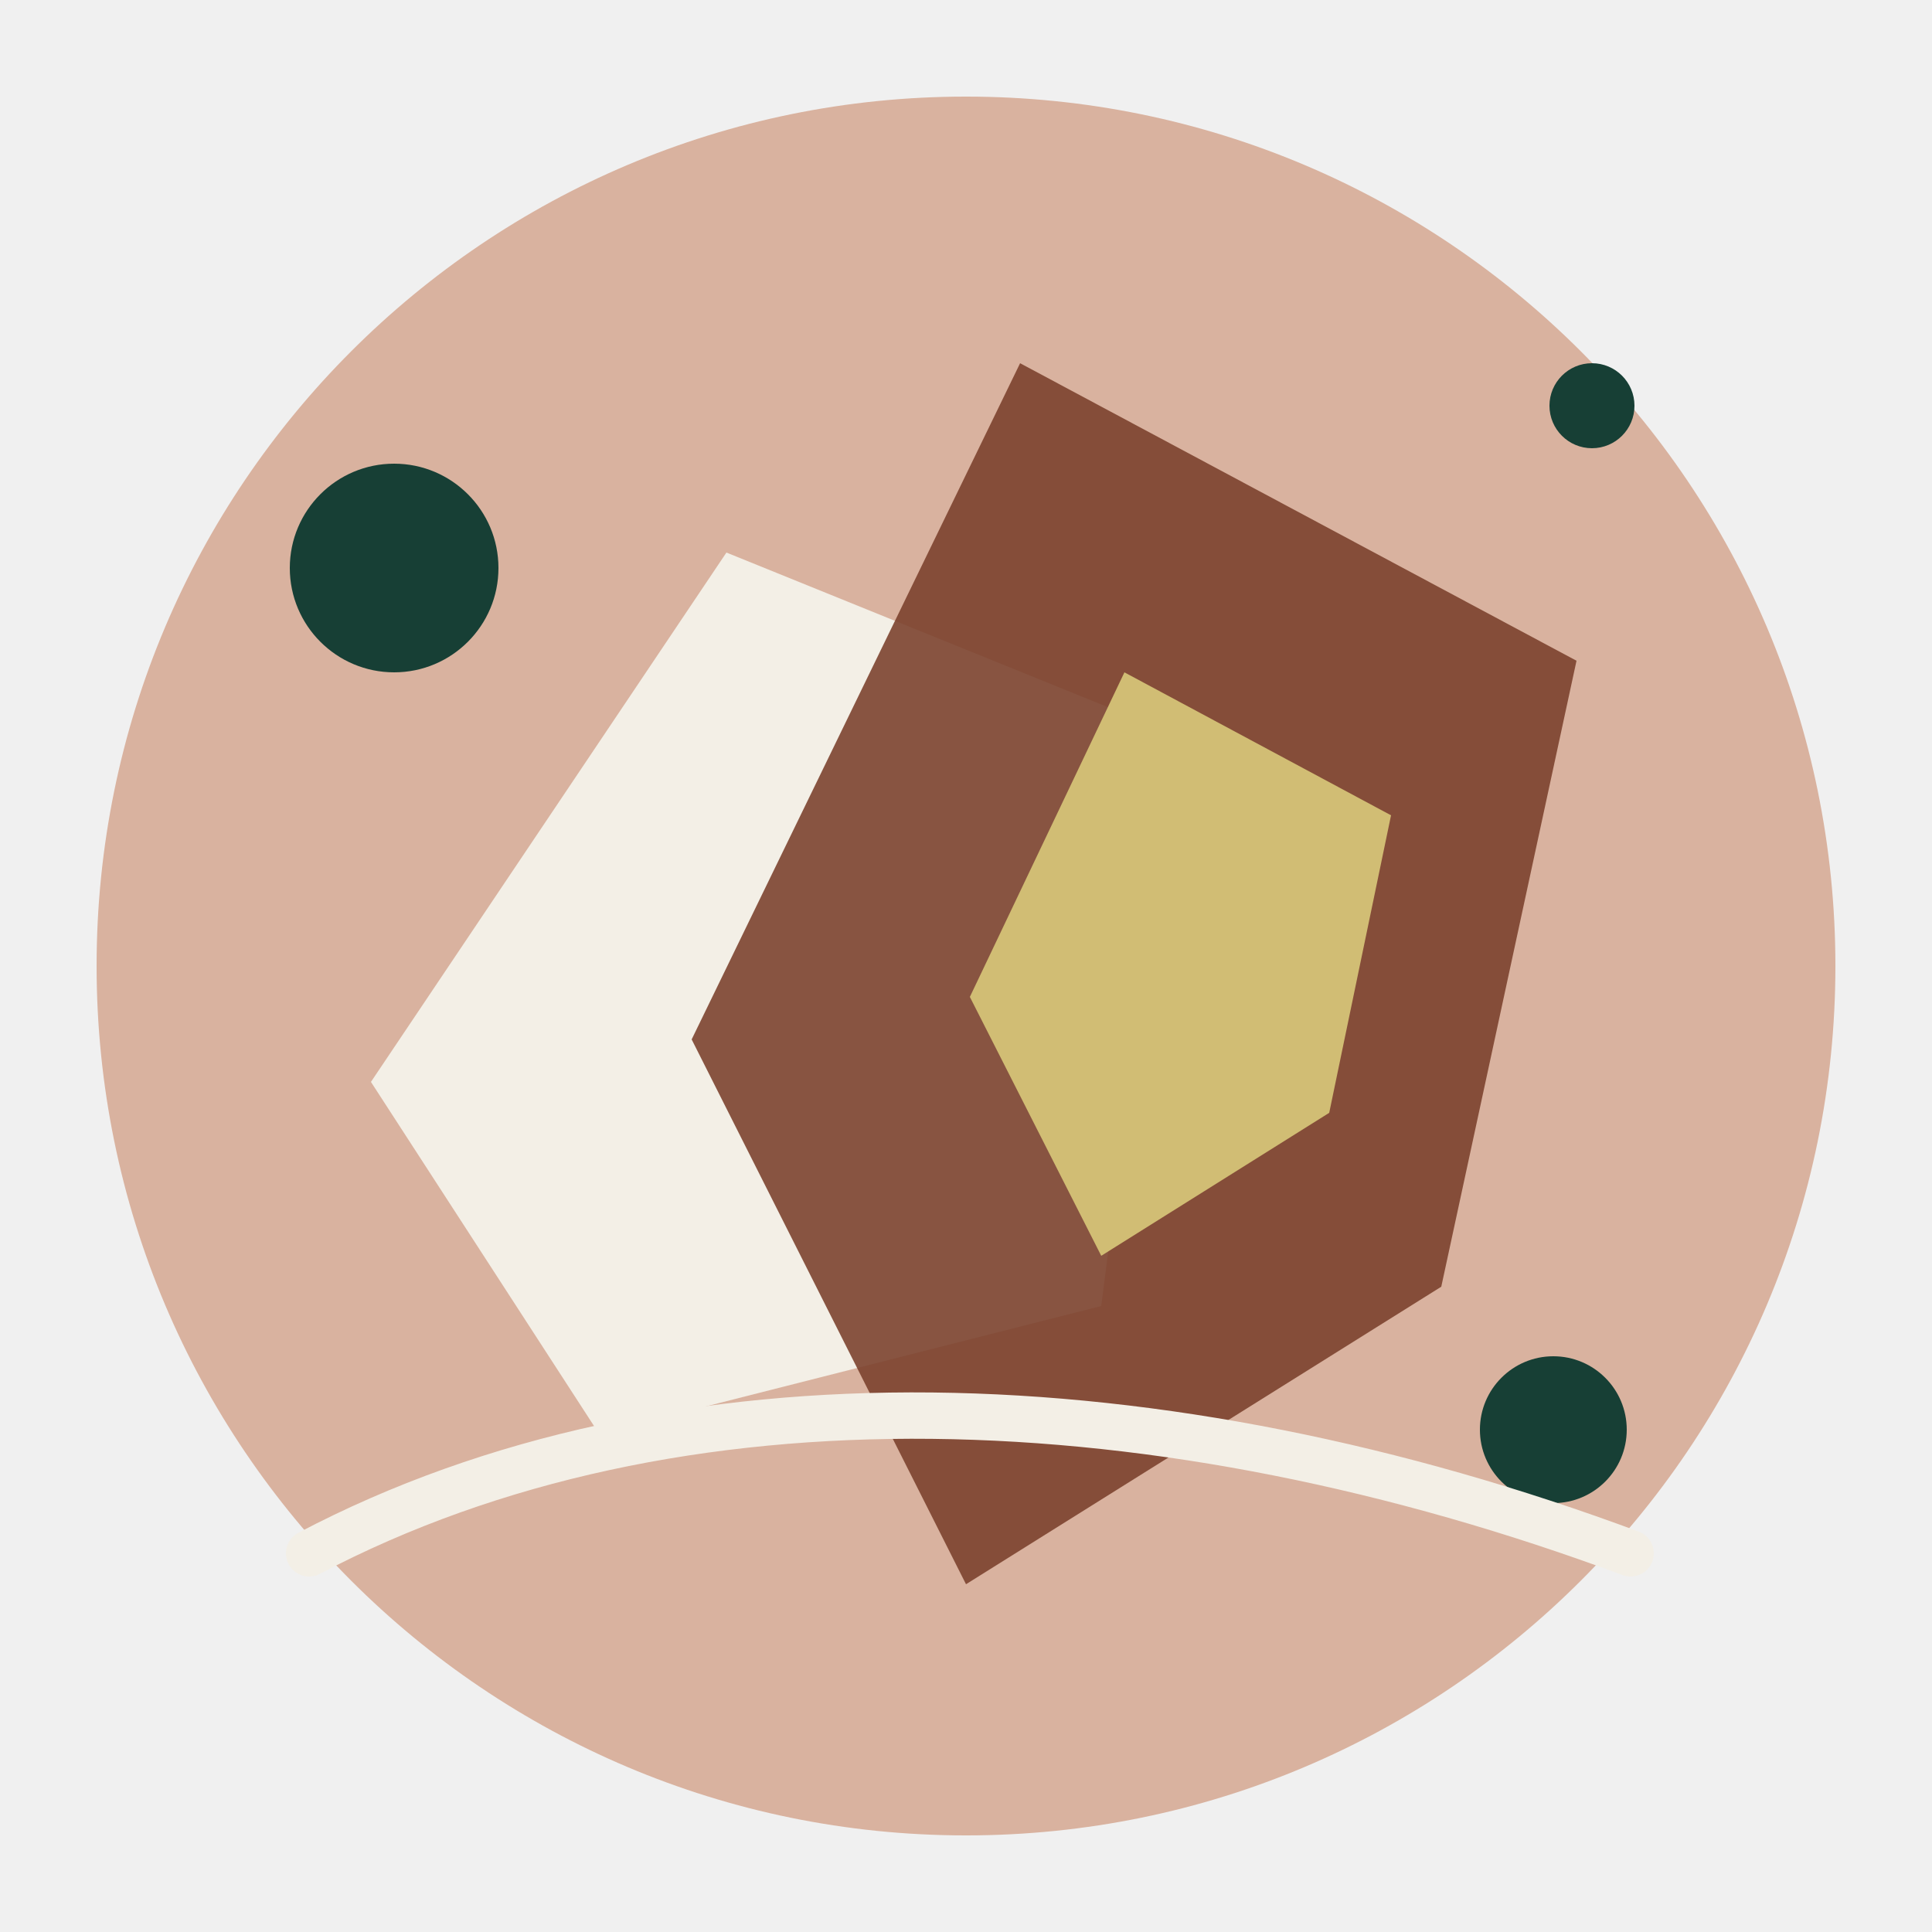
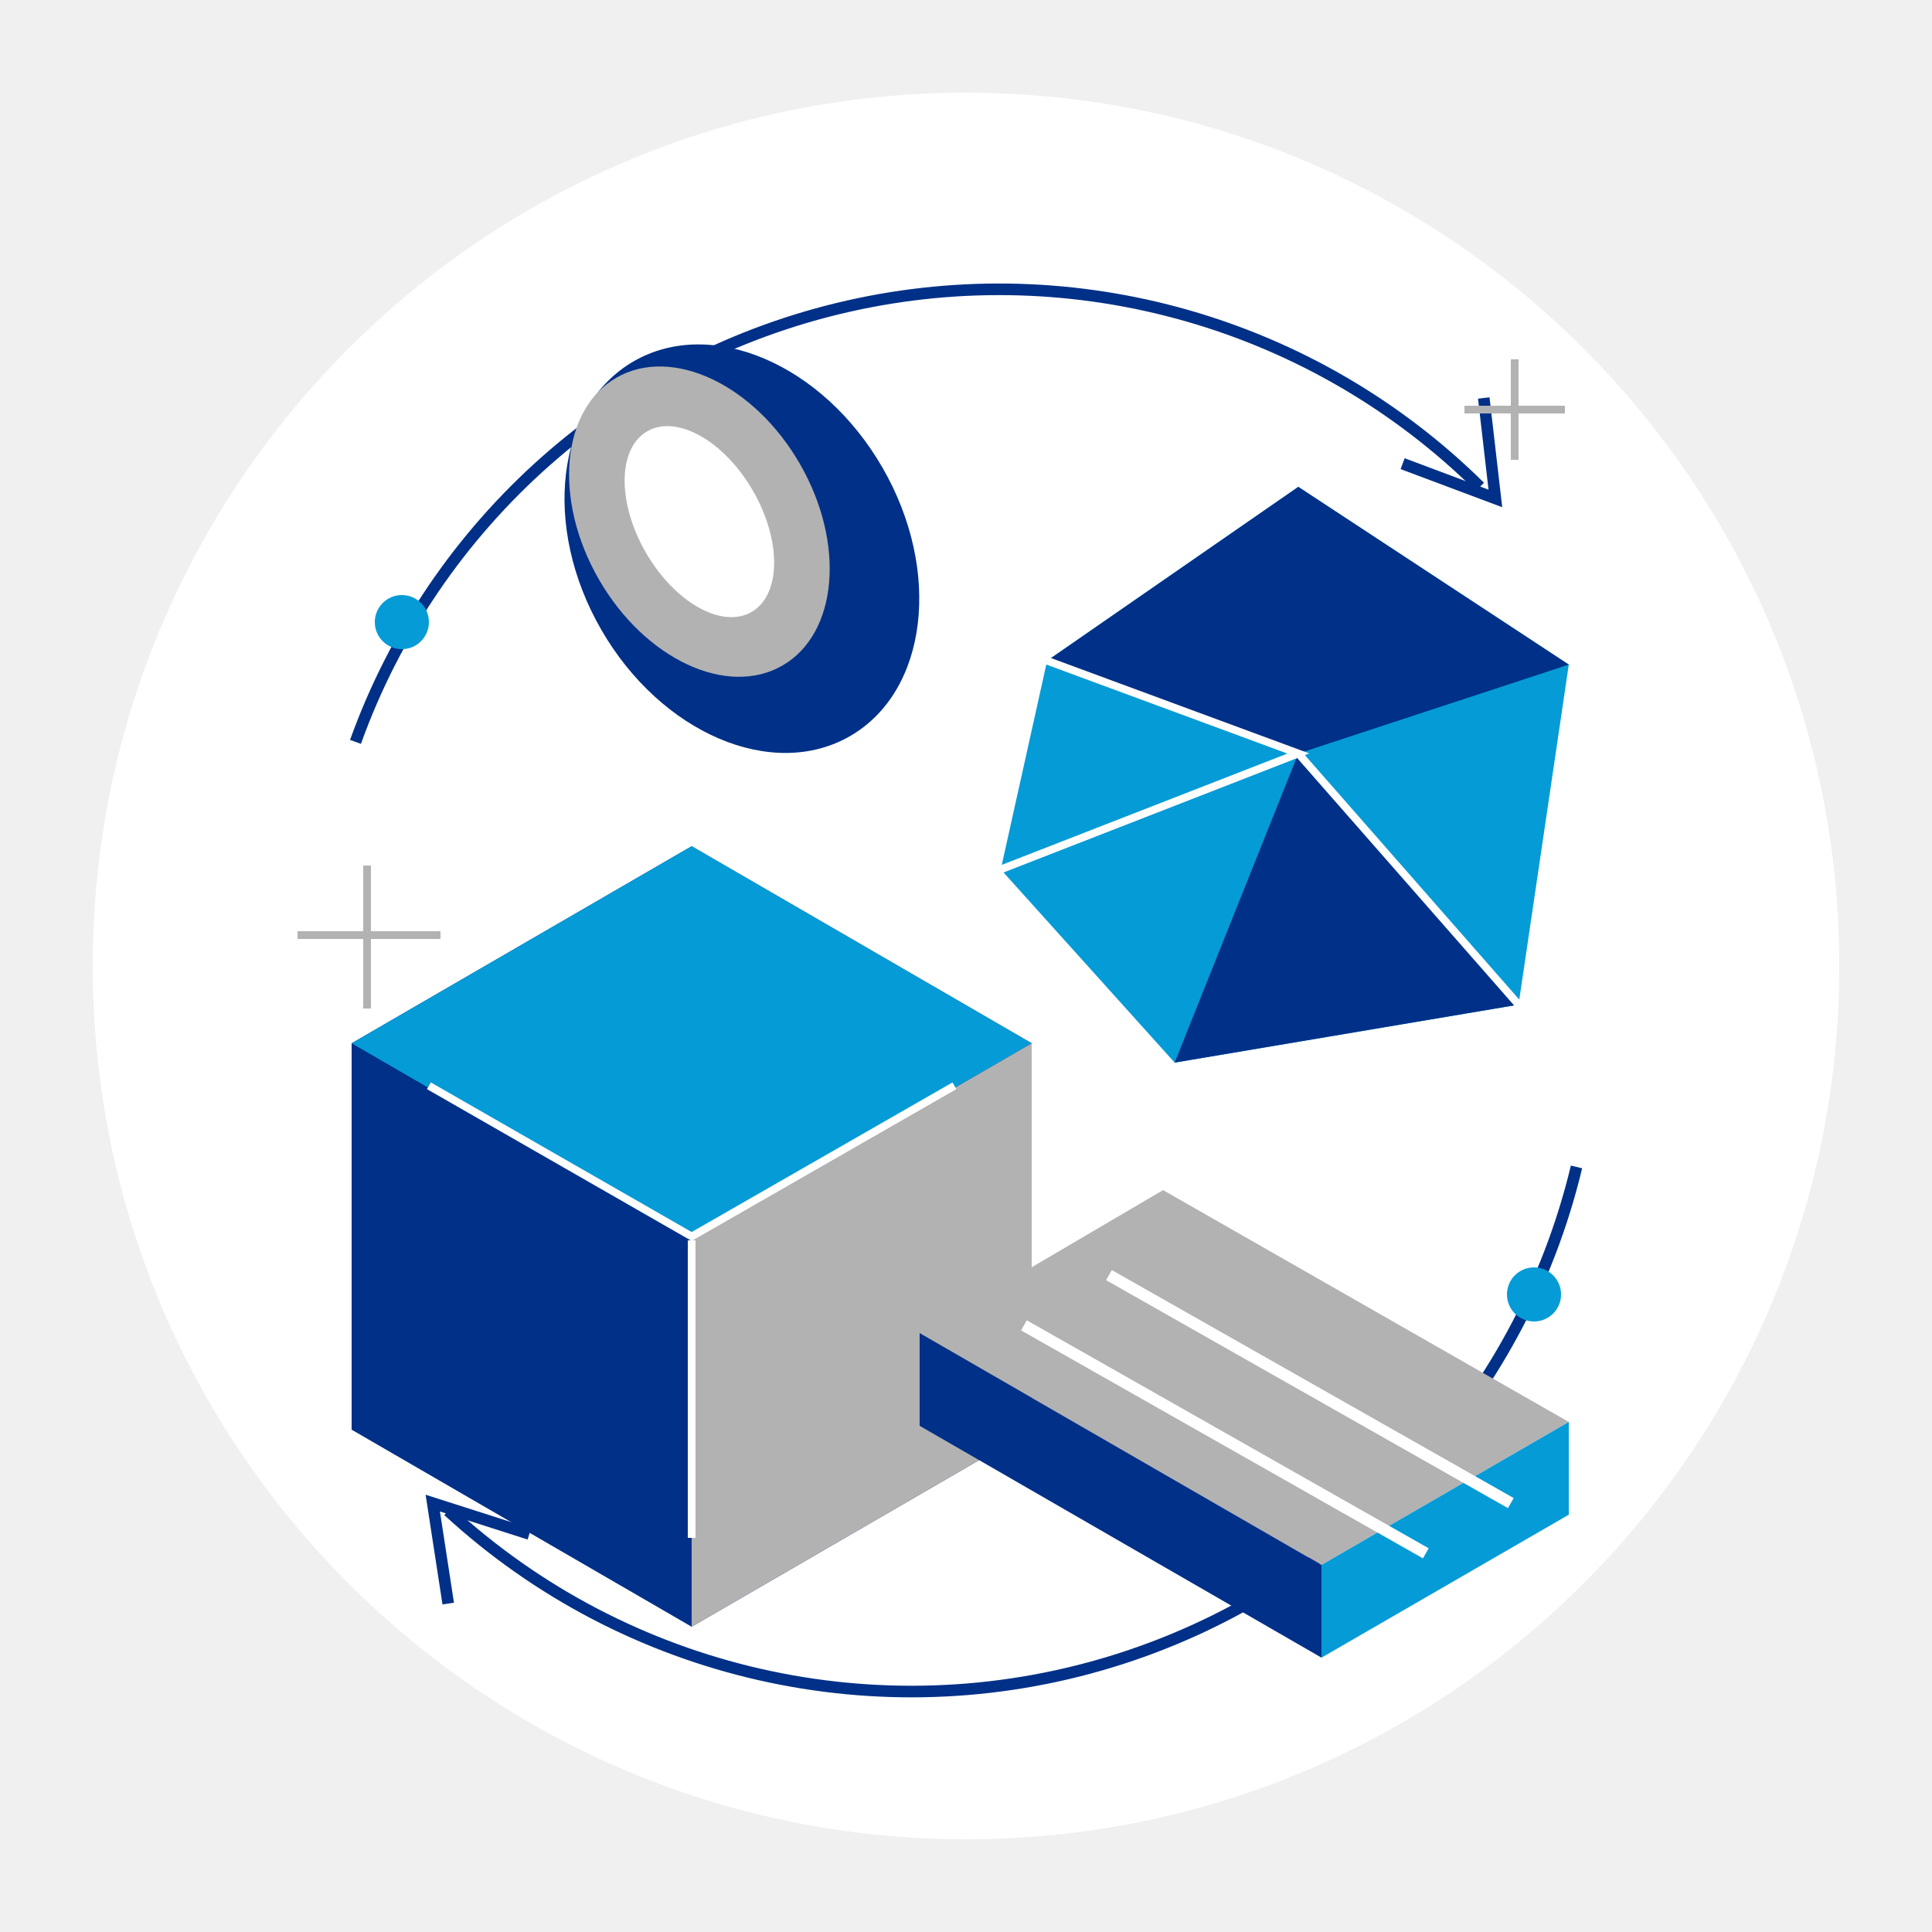
- <svg xmlns="http://www.w3.org/2000/svg" viewBox="0 0 500 500" role="img" aria-labelledby="t">
-   <circle cx="250" cy="250" r="225" fill="#d9b29f" />
-   <path d="m96 280 92-137 116 47-19 148-130 33z" fill="#f3efe6" />
-   <path d="m264 94 144 77-35 162-123 77-71-141z" fill="#7a402c" fill-opacity=".88" />
-   <path d="m291 174 69 37-16 77-59 37-34-67z" fill="#d1bd74" />
-   <g fill="#173f35">
-     <circle cx="102" cy="147" r="27" />
-     <circle cx="402" cy="370" r="19" />
-     <circle cx="412" cy="105" r="11" />
-   </g>
-   <path d="M80 402c95-50 221-45 342 0" fill="none" stroke="#f3efe6" stroke-width="12" stroke-linecap="round" />
+ <svg xmlns="http://www.w3.org/2000/svg" viewBox="0 0 500 500" role="img" aria-labelledby="title">
+   <circle cx="250" cy="250" r="226" fill="#fff" />
+   <path d="M92 192a177 177 0 0 1 291-66M408 302A177 177 0 0 1 116 391" fill="none" stroke="#003087" stroke-width="3" />
+   <path d="m363 120 24 9-3-26M137 397l-25-8 4 26" fill="none" stroke="#003087" stroke-width="3" />
+   <circle cx="104" cy="161" r="7" fill="#059bd6" />
+   <circle cx="397" cy="335" r="7" fill="#059bd6" />
+   <path d="m91 270 88-51 88 51v100l-88 51-88-51z" fill="#003087" />
+   <path d="m91 270 88 51 88-51-88-51z" fill="#059bd6" />
+   <path d="M179 321v100l88-51V270z" fill="#b2b2b2" />
+   <path d="m111 281 68 39 68-39m-68 40v77" stroke="#fff" stroke-width="2" fill="none" />
+   <path d="m271 171 65-45 70 46-13 88-89 15-45-50z" fill="#059bd6" />
+   <path d="m271 171 65 24 70-23-70-46zm65 24-32 80 89-15z" fill="#003087" />
+   <path d="m271 171 65 24-77 30m77-30 57 65" stroke="#fff" stroke-width="2" fill="none" />
+   <path d="m238 345 63-37 105 60-64 37z" fill="#b2b2b2" />
+   <path d="M238 345v24l104 60v-24z" fill="#003087" />
+   <path d="m342 405 64-37v24l-64 37z" fill="#059bd6" />
+   <path d="m265 343 104 59m-82-72 104 59" stroke="#fff" stroke-width="3" />
+   <ellipse cx="192" cy="142" rx="42" ry="56" transform="rotate(-30 192 142)" fill="#003087" />
+   <ellipse cx="181" cy="135" rx="30" ry="43" transform="rotate(-30 181 135)" fill="#b2b2b2" />
+   <ellipse cx="181" cy="135" rx="16" ry="27" transform="rotate(-30 181 135)" fill="#fff" />
+   <path d="M77 242h37m-19-18v37M392 93v26m-13-13h26" stroke="#b2b2b2" stroke-width="2" />
</svg>
